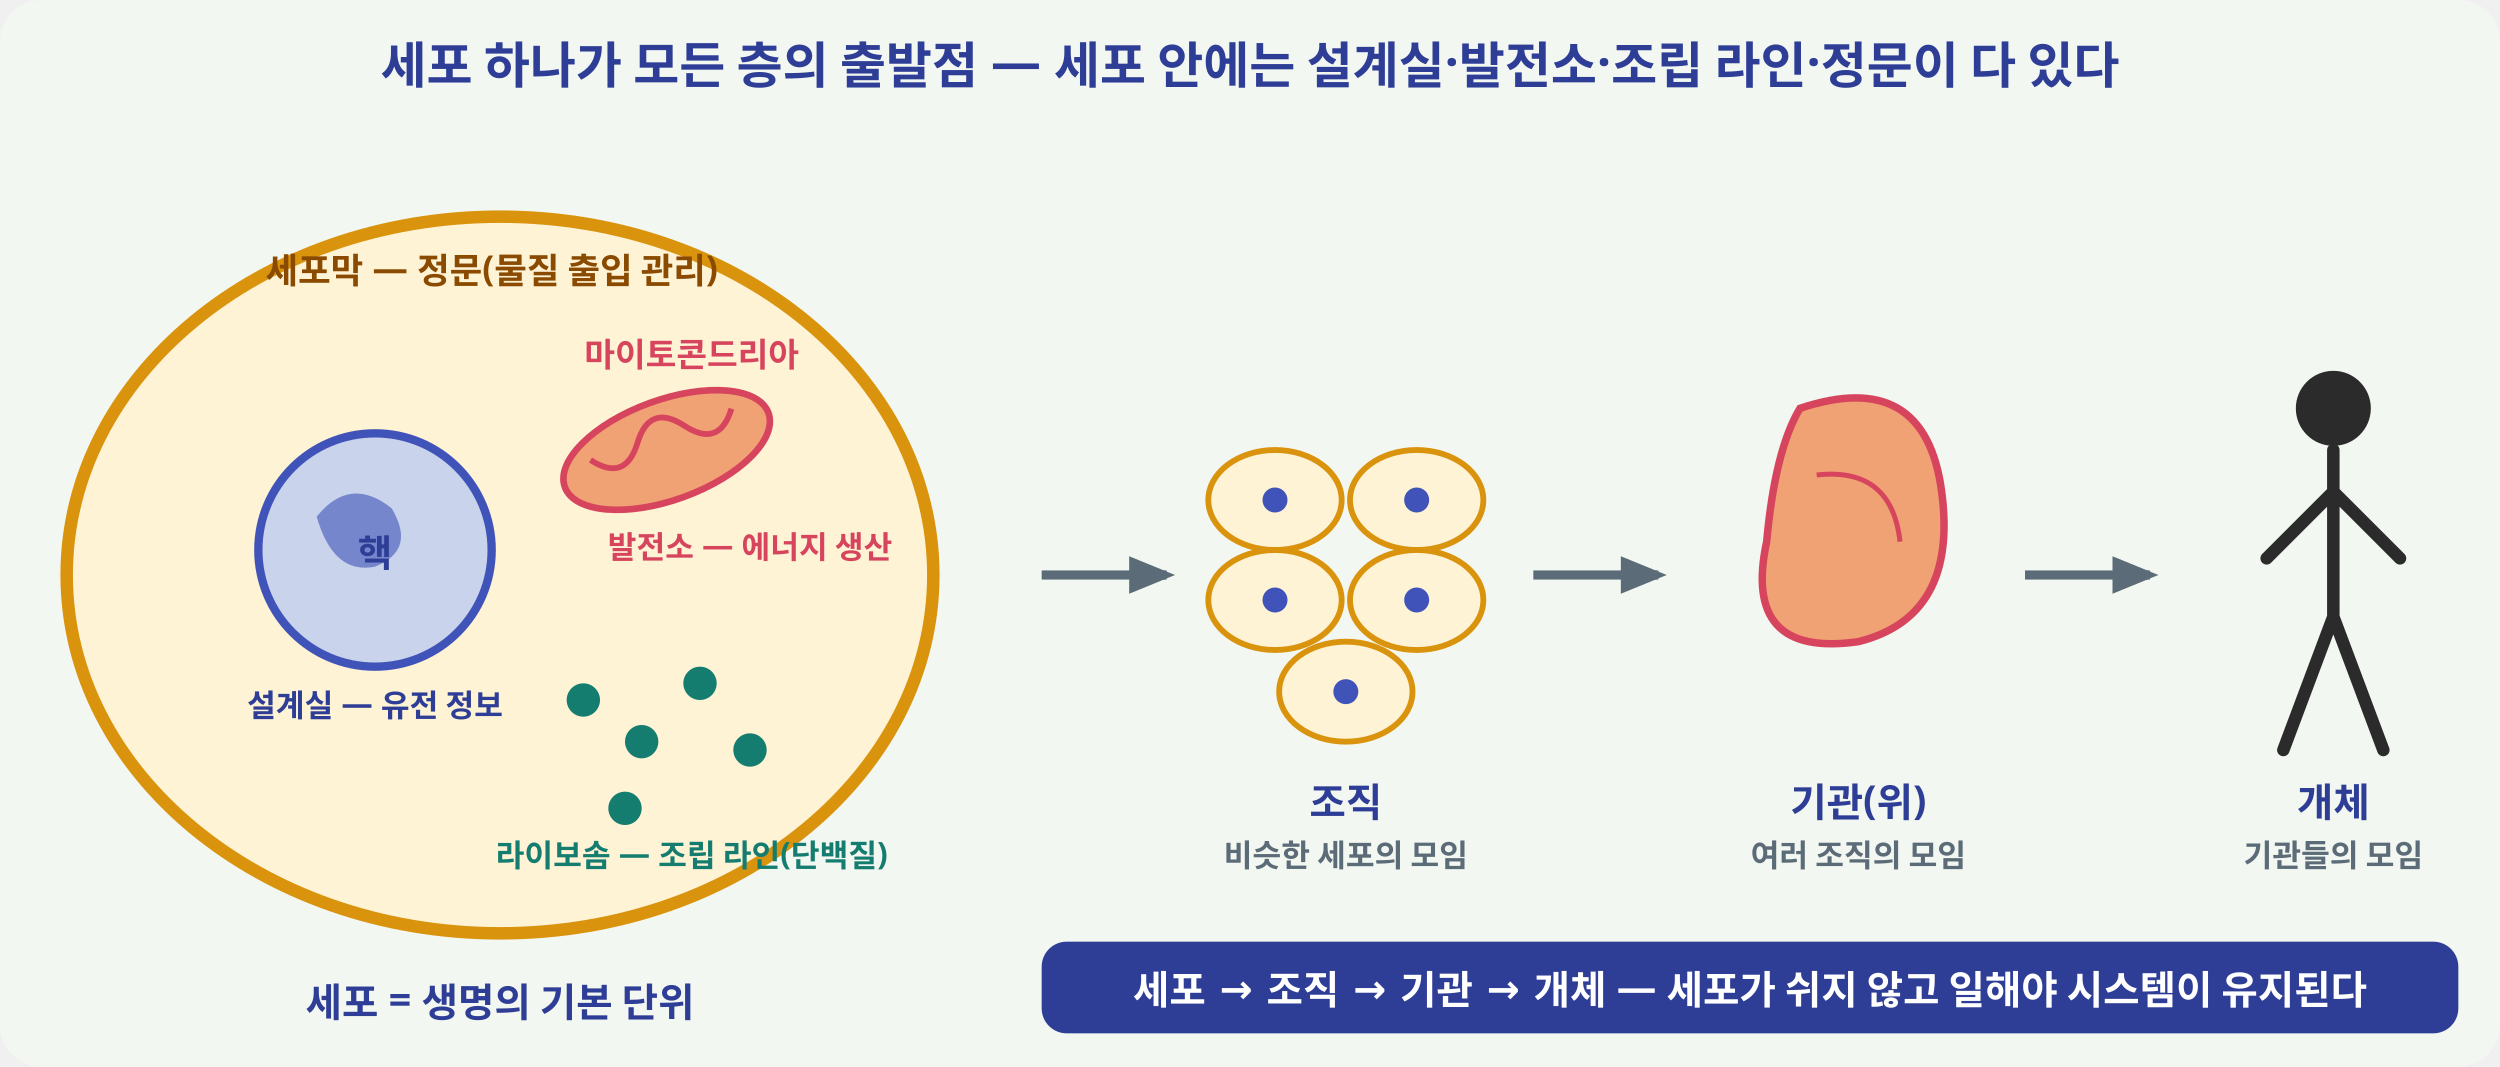
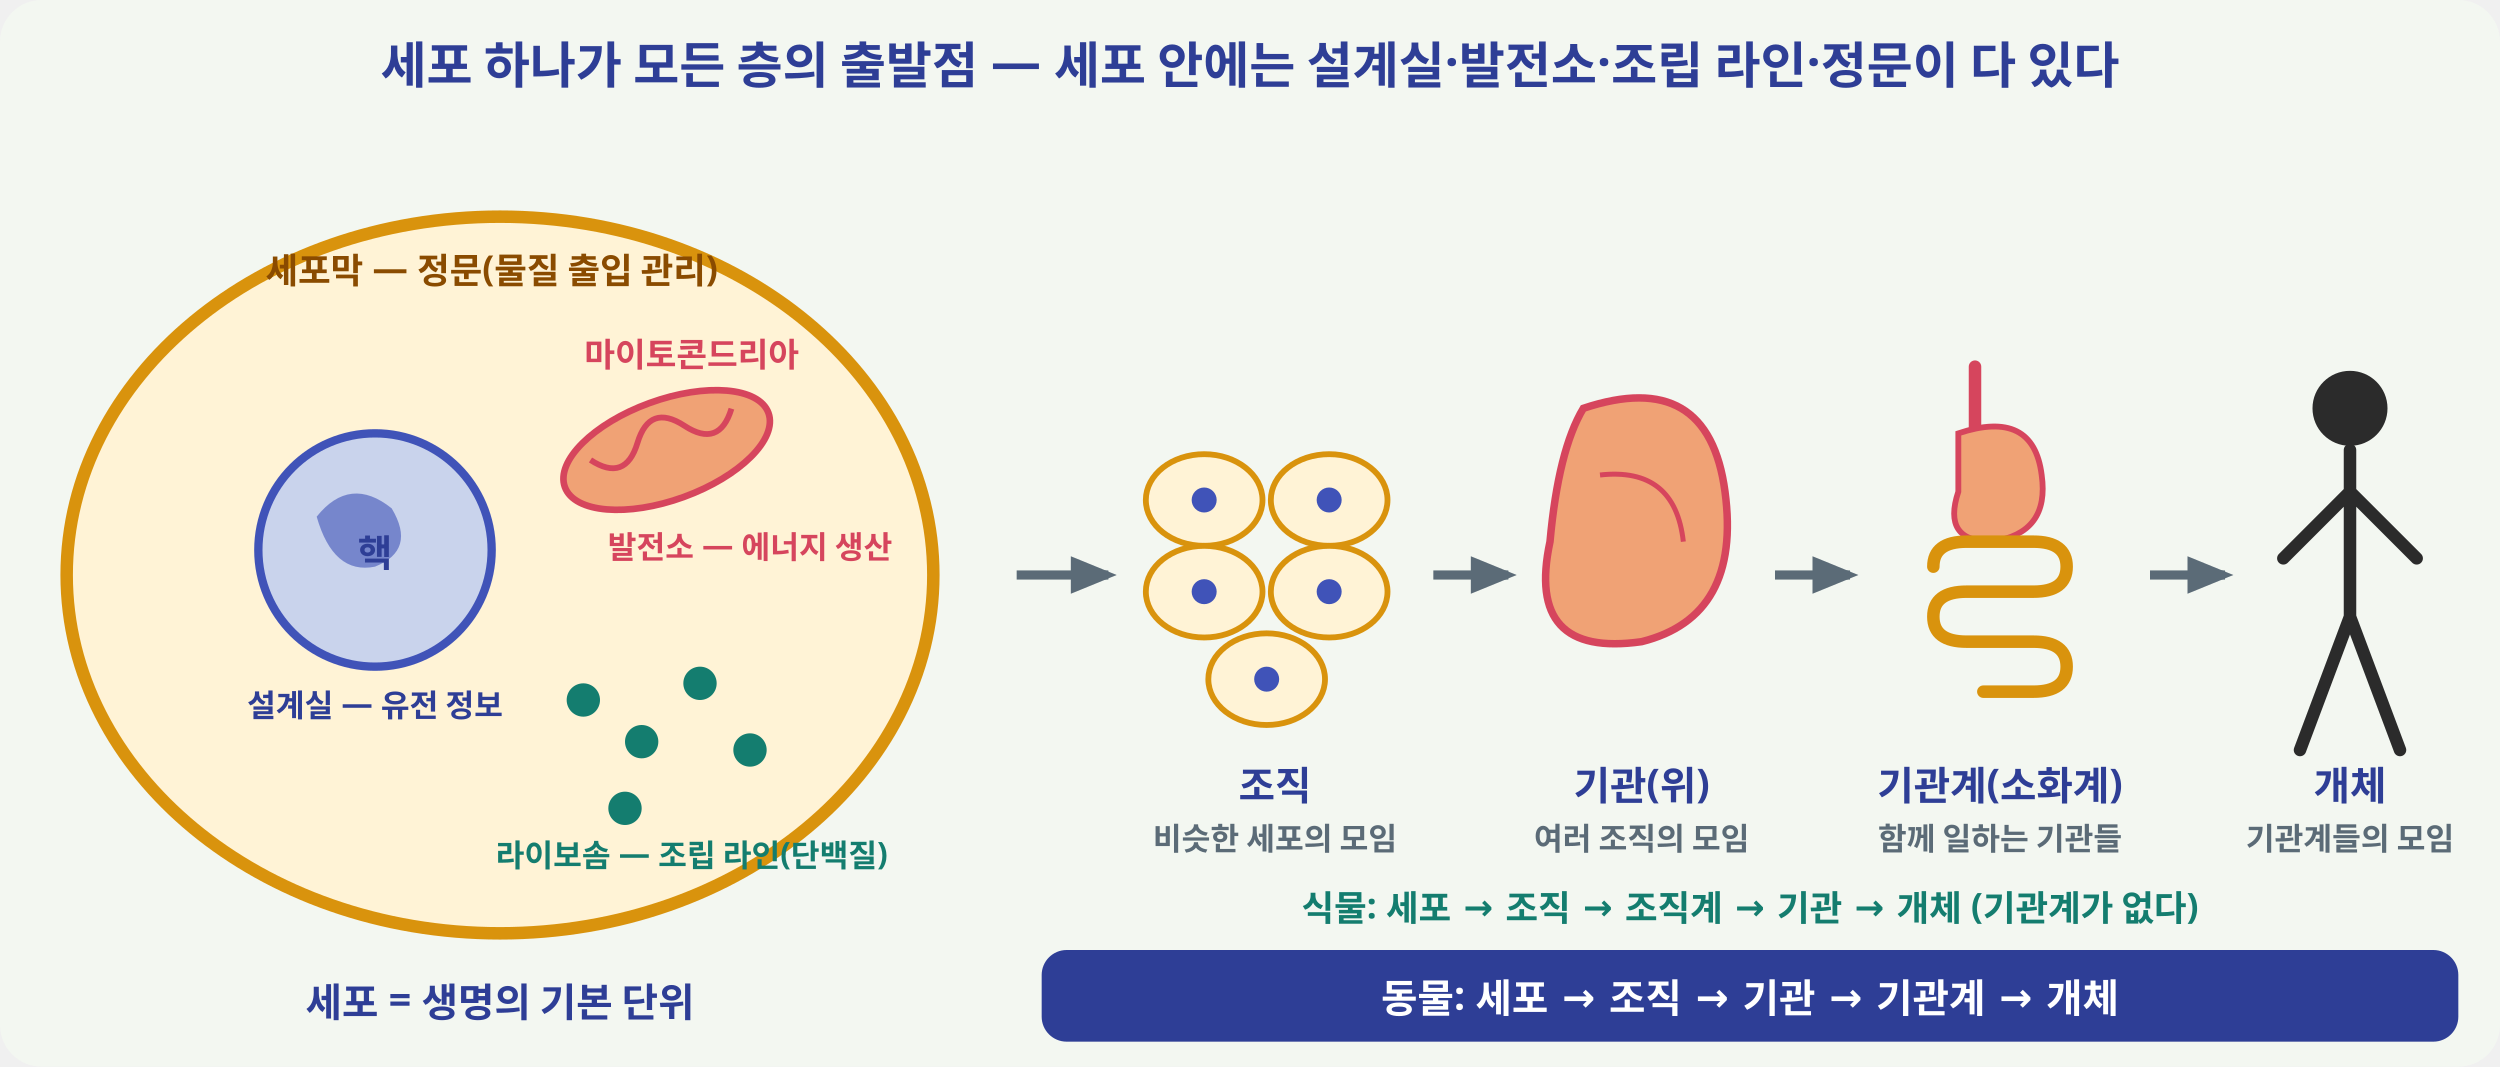
<svg width="600" height="256" viewBox="0 0 600 256" font-family="PC Sans">
  <defs>
    <marker id="axP-1305-01" markerUnits="userSpaceOnUse" markerWidth="11" markerHeight="9" refX="9" refY="4.5" orient="auto">
      <path d="M0,0 L11,4.5 L0,9 Z" fill="#5B6B77" />
    </marker>
  </defs>
  <rect width="600" height="256" rx="10" fill="#F3F7F1" />
  <text x="300" y="20" text-anchor="middle" font-size="12" font-weight="900" fill="#2E3E96">세포 하나가 모든 층의 출발점 — 세포 안에는 설계실·발전소·조립 라인·정문이 다 있다</text>
  <g transform="translate(120,138)">
    <ellipse rx="104" ry="86" fill="#FFF3D6" stroke="#D9930D" stroke-width="3" />
    <text x="-2" y="-70" text-anchor="middle" font-size="8.5" font-weight="900" fill="#8A4B00">세포막 — 정문(물질 출입 관리)</text>
    <circle cx="-30" cy="-6" r="28" fill="#C9D3EC" stroke="#4053B8" stroke-width="2" />
    <path d="M-44,-14 q8,-10 18,-2 q6,10 -4,14 q-10,2 -14,-12 z" fill="#4053B8" opacity="0.6" />
    <text x="-30" y="-2" text-anchor="middle" font-size="9" font-weight="900" fill="#2E3E96">핵</text>
    <text x="-30" y="34" text-anchor="middle" font-size="7.5" font-weight="800" fill="#2E3E96">설계실 — 유전 정보</text>
    <g transform="translate(40,-30) rotate(-20)">
      <ellipse rx="26" ry="12" fill="#F0A275" stroke="#D6455D" stroke-width="1.6" />
      <path d="M-18,-4 q6,8 12,0 q6,-8 12,0 q6,8 12,0" stroke="#D6455D" stroke-width="1.4" fill="none" />
    </g>
    <text x="46" y="-50" text-anchor="middle" font-size="8" font-weight="900" fill="#D6455D">마이토콘드리아</text>
    <text x="60" y="-4" text-anchor="middle" font-size="7.5" font-weight="800" fill="#D6455D">발전소 — 에너지 생산</text>
    <g fill="#147D6F">
      <circle cx="20" cy="30" r="4" />
      <circle cx="34" cy="40" r="4" />
      <circle cx="48" cy="26" r="4" />
      <circle cx="60" cy="42" r="4" />
      <circle cx="30" cy="56" r="4" />
    </g>
    <text x="46" y="70" text-anchor="middle" font-size="7.5" font-weight="800" fill="#147D6F">라이보솜 — 조립 라인(단백질)</text>
  </g>
  <text x="120" y="244" text-anchor="middle" font-size="9.5" font-weight="900" fill="#2E3E96">세포 = 생명의 기본 단위</text>
-   <g transform="translate(250,0)">
-     <path d="M0,138 H30" stroke="#5B6B77" stroke-width="2.2" fill="none" marker-end="url(#axP-1305-01)" />
-     <g transform="translate(76,138)">
+   <g transform="translate(244,0)">
+     <path d="M0,138 H22" stroke="#5B6B77" stroke-width="2.2" fill="none" marker-end="url(#axP-1305-01)" />
+     <g transform="translate(62,138)">
      <g fill="#FFF3D6" stroke="#D9930D" stroke-width="1.4">
-         <ellipse cx="-20" cy="-18" rx="16" ry="12" />
-         <ellipse cx="14" cy="-18" rx="16" ry="12" />
-         <ellipse cx="-20" cy="6" rx="16" ry="12" />
-         <ellipse cx="14" cy="6" rx="16" ry="12" />
-         <ellipse cx="-3" cy="28" rx="16" ry="12" />
+         <ellipse cx="-17" cy="-18" rx="14" ry="11" />
+         <ellipse cx="13" cy="-18" rx="14" ry="11" />
+         <ellipse cx="-17" cy="4" rx="14" ry="11" />
+         <ellipse cx="13" cy="4" rx="14" ry="11" />
+         <ellipse cx="-2" cy="25" rx="14" ry="11" />
      </g>
      <g fill="#4053B8">
-         <circle cx="-20" cy="-18" r="3" />
-         <circle cx="14" cy="-18" r="3" />
-         <circle cx="-20" cy="6" r="3" />
-         <circle cx="14" cy="6" r="3" />
-         <circle cx="-3" cy="28" r="3" />
+         <circle cx="-17" cy="-18" r="3" />
+         <circle cx="13" cy="-18" r="3" />
+         <circle cx="-17" cy="4" r="3" />
+         <circle cx="13" cy="4" r="3" />
+         <circle cx="-2" cy="25" r="3" />
      </g>
-       <text x="-3" y="58" text-anchor="middle" font-size="9.5" font-weight="900" fill="#2E3E96">조직</text>
-       <text x="-3" y="70" text-anchor="middle" font-size="7.5" font-weight="700" fill="#5B6B77">비슷한 세포의 모임</text>
+       <text x="0" y="54" text-anchor="middle" font-size="9.5" font-weight="900" fill="#2E3E96">조직</text>
+       <text x="0" y="66" text-anchor="middle" font-size="7.5" font-weight="700" fill="#5B6B77">비슷한 세포의 모임</text>
    </g>
-     <path d="M118,138 H148" stroke="#5B6B77" stroke-width="2.2" fill="none" marker-end="url(#axP-1305-01)" />
-     <g transform="translate(196,138)">
+     <path d="M100,138 H118" stroke="#5B6B77" stroke-width="2.2" fill="none" marker-end="url(#axP-1305-01)" />
+     <g transform="translate(150,138)">
      <path d="M-14,-40 q30,-10 34,20 q4,30 -20,36 q-28,4 -22,-24 q2,-22 8,-32 z" fill="#F0A275" stroke="#D6455D" stroke-width="1.8" />
      <path d="M-10,-24 q18,-2 20,16" stroke="#D6455D" stroke-width="1.2" fill="none" />
-       <text x="0" y="58" text-anchor="middle" font-size="9.5" font-weight="900" fill="#2E3E96">기관(위)</text>
-       <text x="0" y="70" text-anchor="middle" font-size="7.5" font-weight="700" fill="#5B6B77">여러 조직의 모임</text>
+       <text x="0" y="54" text-anchor="middle" font-size="9.5" font-weight="900" fill="#2E3E96">기관(위)</text>
+       <text x="0" y="66" text-anchor="middle" font-size="7.5" font-weight="700" fill="#5B6B77">여러 조직의 모임</text>
    </g>
-     <path d="M236,138 H266" stroke="#5B6B77" stroke-width="2.2" fill="none" marker-end="url(#axP-1305-01)" />
-     <g transform="translate(310,138)" stroke="#2B2B2B" stroke-width="3" stroke-linecap="round" stroke-linejoin="round" fill="none">
+     <path d="M182,138 H200" stroke="#5B6B77" stroke-width="2.2" fill="none" marker-end="url(#axP-1305-01)" />
+     <g transform="translate(236,138)">
+       <path d="M-6,-50 v16" stroke="#D6455D" stroke-width="3" stroke-linecap="round" />
+       <path d="M-10,-34 q18,-6 20,10 q2,14 -12,16 q-12,0 -8,-12 z" fill="#F0A275" stroke="#D6455D" stroke-width="1.4" />
+       <path d="M-16,-2 q0,-6 8,-6 h16 q8,0 8,6 q0,6 -8,6 h-16 q-8,0 -8,6 q0,6 8,6 h16 q8,0 8,6 q0,6 -8,6 h-12" fill="none" stroke="#D9930D" stroke-width="3" stroke-linecap="round" />
+       <text x="0" y="54" text-anchor="middle" font-size="9.5" font-weight="900" fill="#2E3E96">기관계(소화계)</text>
+       <text x="0" y="66" text-anchor="middle" font-size="7.5" font-weight="700" fill="#5B6B77">함께 일하는 기관들</text>
+     </g>
+     <path d="M272,138 H290" stroke="#5B6B77" stroke-width="2.2" fill="none" marker-end="url(#axP-1305-01)" />
+     <g transform="translate(320,138)" stroke="#2B2B2B" stroke-width="3" stroke-linecap="round" stroke-linejoin="round" fill="none">
      <circle cy="-40" r="9" fill="#2B2B2B" stroke="none" />
      <path d="M0,-30 v40 M0,10 l-12,32 M0,10 l12,32 M0,-20 l-16,16 M0,-20 l16,16" />
    </g>
-     <text x="310" y="196" text-anchor="middle" font-size="9.5" font-weight="900" fill="#2E3E96">개체</text>
-     <text x="310" y="208" text-anchor="middle" font-size="7.5" font-weight="700" fill="#5B6B77">기관들의 모임</text>
+     <text x="320" y="192" text-anchor="middle" font-size="9.5" font-weight="900" fill="#2E3E96">개체</text>
+     <text x="320" y="204" text-anchor="middle" font-size="7.5" font-weight="700" fill="#5B6B77">기관계들의 모임</text>
  </g>
-   <rect x="250" y="226" width="340" height="22" rx="6" fill="#2E3E96" />
-   <text x="420" y="241" text-anchor="middle" font-size="9.5" font-weight="900" fill="#FFF">세포 → 조직 → 기관 → 개체 — 세포가 쉬지 않고 일해야 시스템이 유지된다</text>
+   <text x="420" y="221" text-anchor="middle" font-size="8.5" font-weight="900" fill="#147D6F">식물: 세포 → 조직 → 조직계 → 기관 → 개체 (기관계가 없다)</text>
+   <rect x="250" y="228" width="340" height="22" rx="6" fill="#2E3E96" />
+   <text x="420" y="243" text-anchor="middle" font-size="9.5" font-weight="900" fill="#FFF">동물: 세포 → 조직 → 기관 → 기관계 → 개체</text>
</svg>
